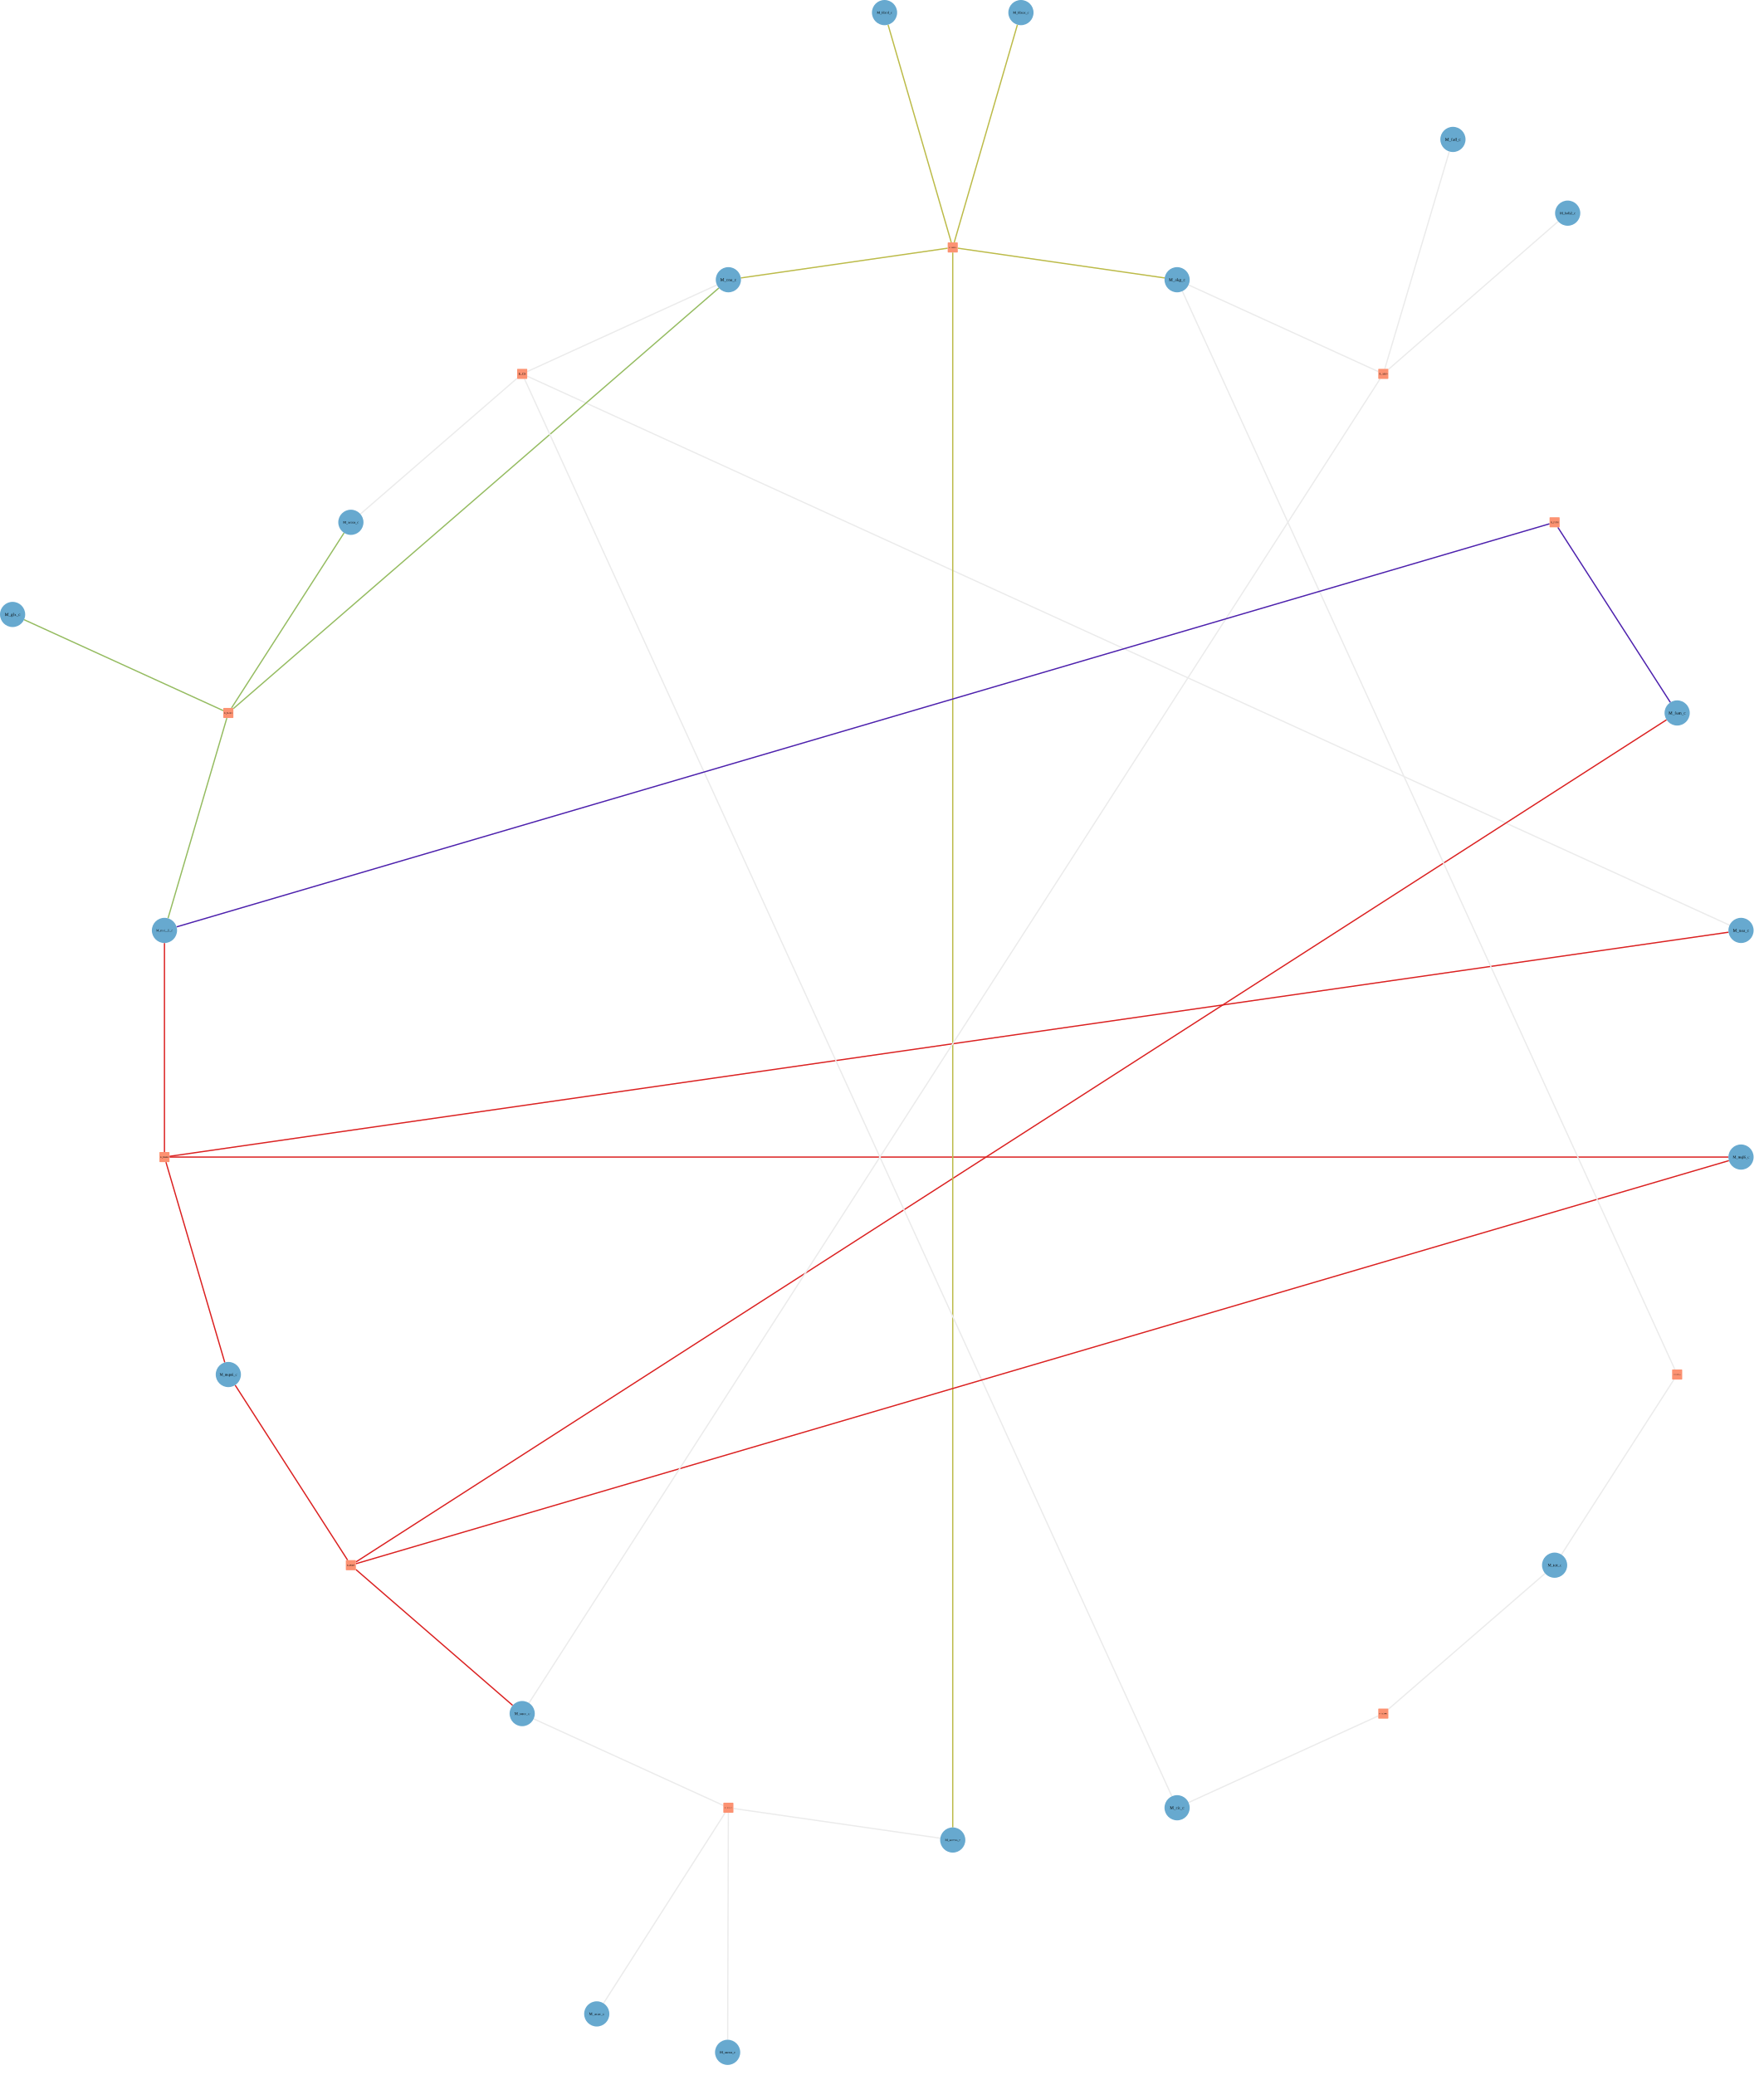
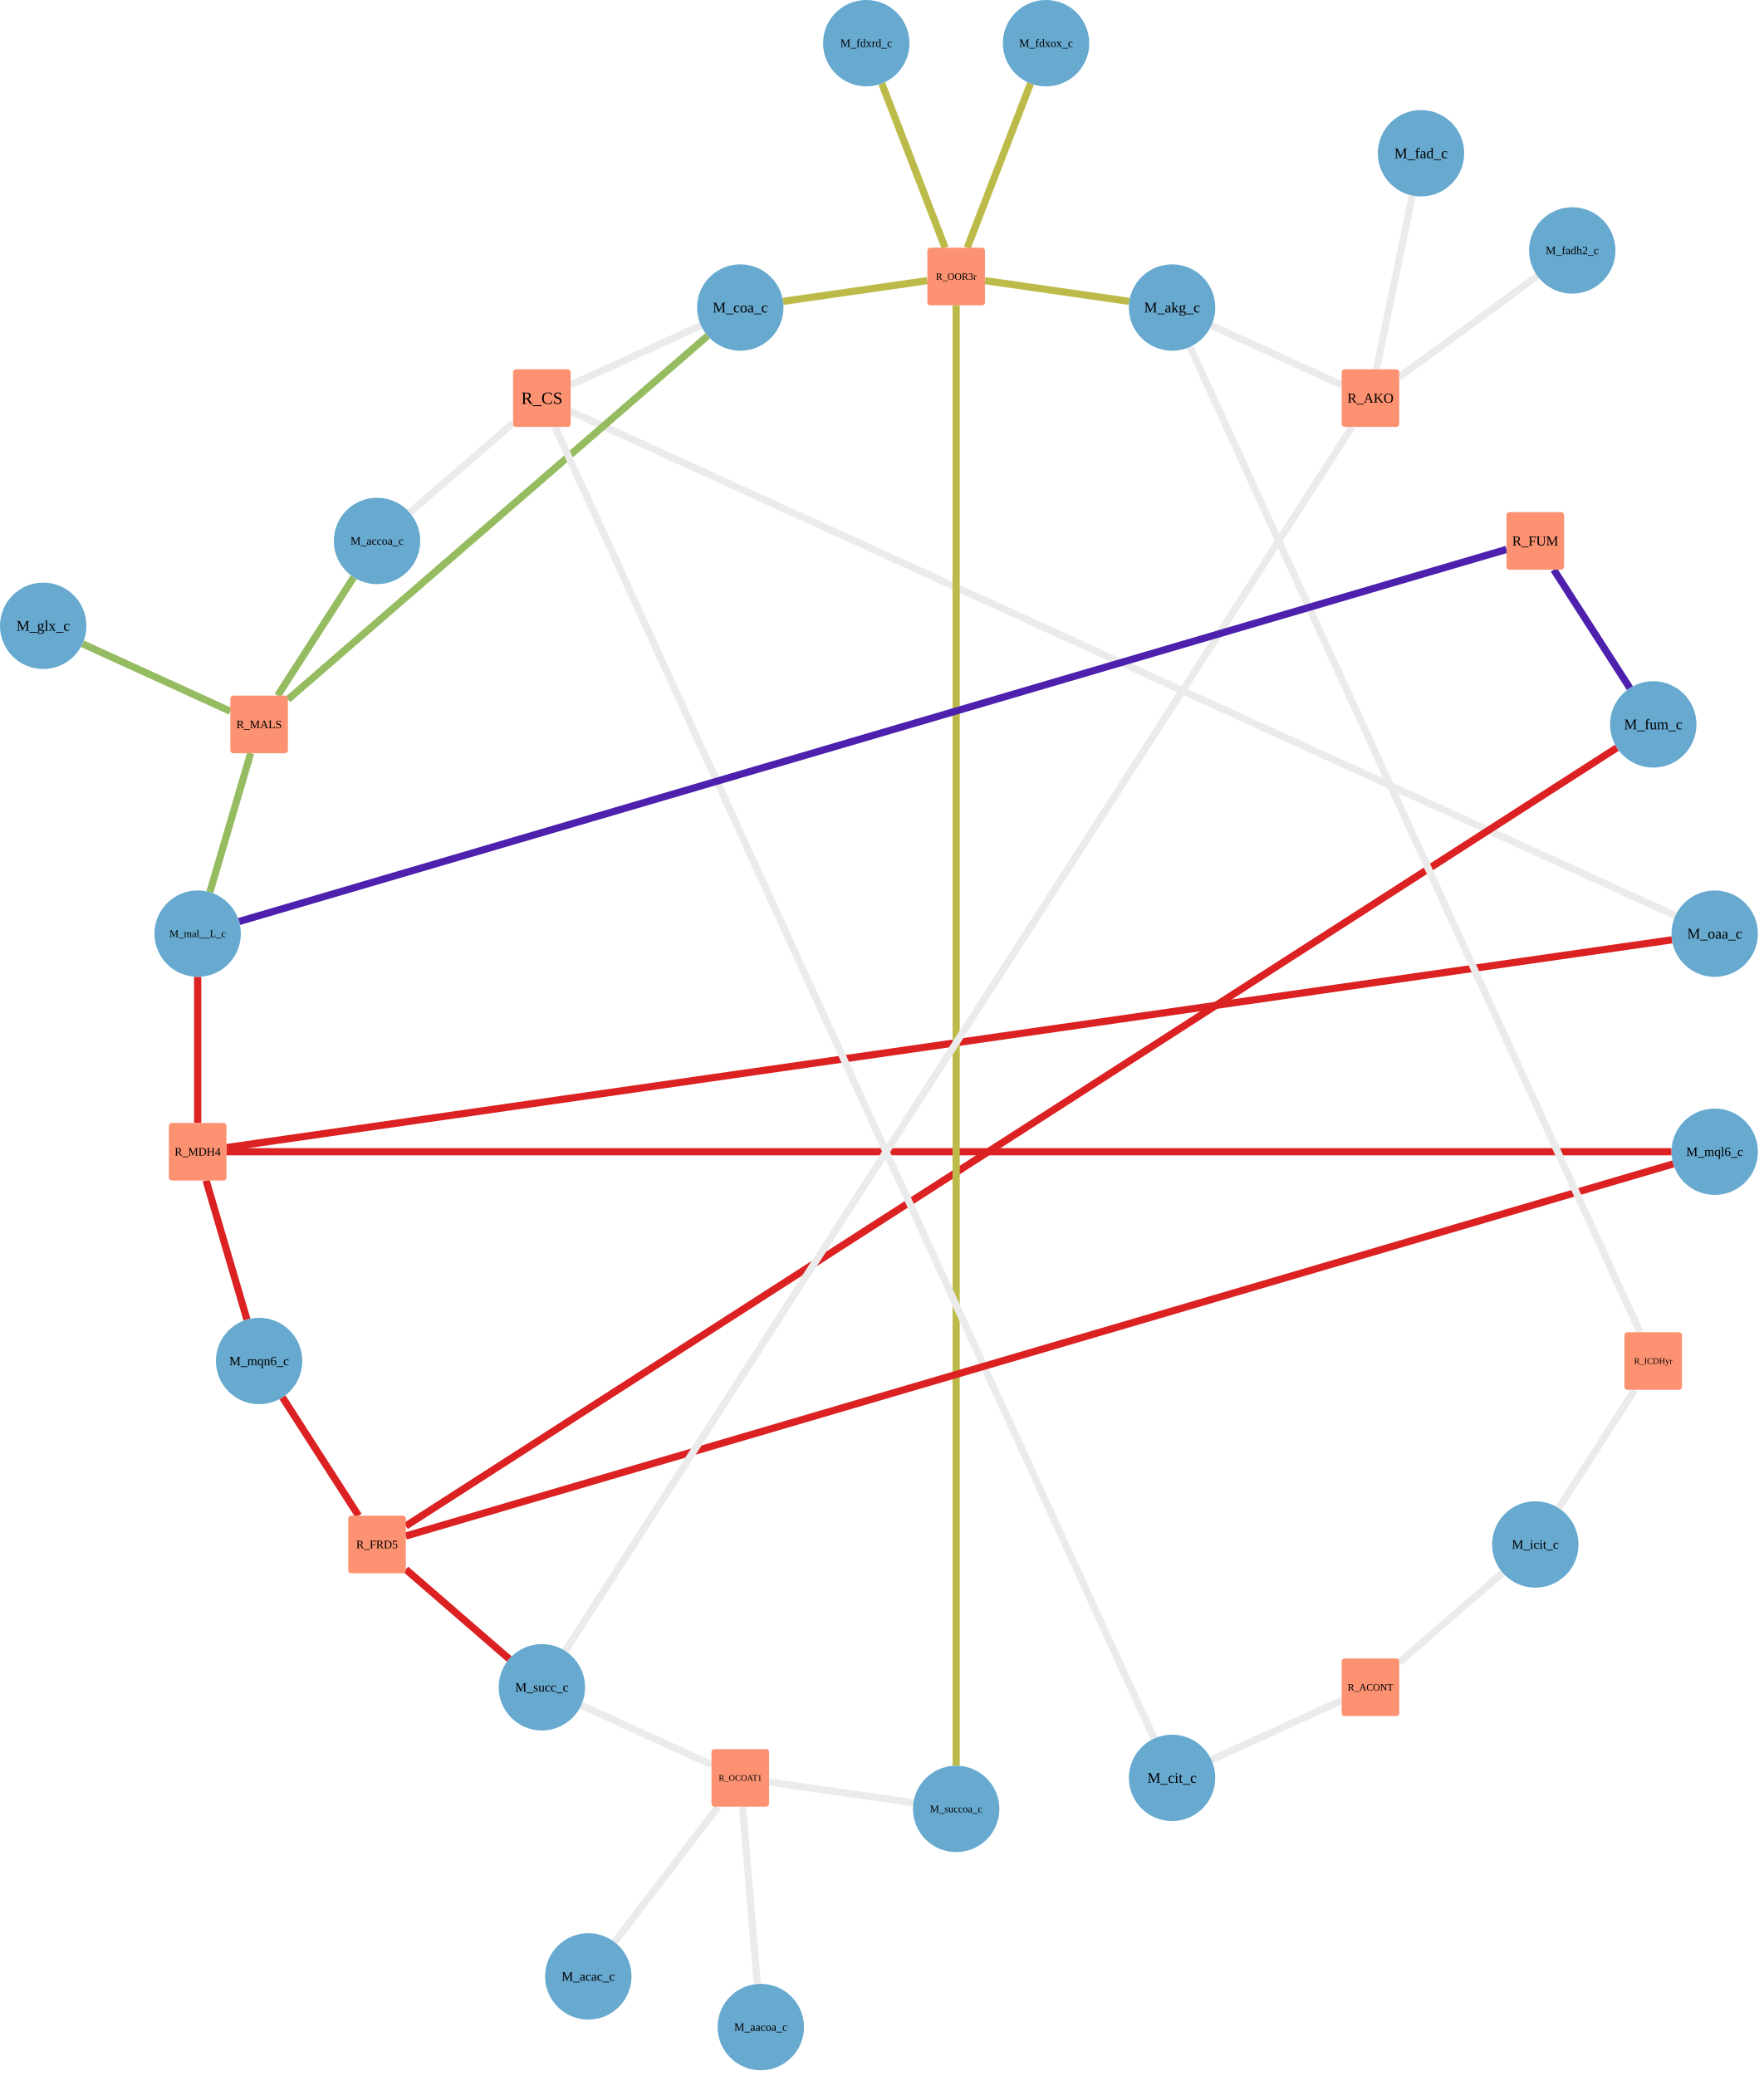
- <svg xmlns="http://www.w3.org/2000/svg" width="175.025" height="205.948" viewbox="0 0 185.025 215.948" version="1.1">
-   <rect width="175.025" height="205.948" fill="rgb(255,255,255)" />
-   <g desc="Graph" transform="translate(8,196.948) scale(1,-1)">
+ <svg xmlns="http://www.w3.org/2000/svg" width="306.212" height="360.493" viewbox="0 0 316.212 370.493" version="1.1">
+   <rect width="306.212" height="360.493" fill="rgb(255,255,255)" />
+   <g desc="Graph" transform="translate(8,351.493) scale(1,-1)">
    <g id="Edges" desc="This is the group of edges">
      <g id="0">
-         <path d="M 27.765,145.928 L 43.321,159.407" fill="none" stroke-width="0.125" stroke-opacity="1" stroke="rgb(235,235,235)" />
+         <path d="M 63.131,262.471 L 81.083,278.026" fill="none" stroke-width="1.25" stroke-opacity="1" stroke="rgb(235,235,235)" />
      </g>
      <g id="1">
-         <path d="M 8.821,82.179 L 163.538,104.424" fill="none" stroke-width="0.125" stroke-opacity="1" stroke="rgb(219,33,33)" />
+         <path d="M 31.32,152.213 L 282.288,188.297" fill="none" stroke-width="1.25" stroke-opacity="1" stroke="rgb(219,33,33)" />
      </g>
      <g id="2">
-         <path d="M 44.321,160.068 L 63.145,168.665" fill="none" stroke-width="0.125" stroke-opacity="1" stroke="rgb(235,235,235)" />
+         <path d="M 91.083,284.642 L 113.709,294.975" fill="none" stroke-width="1.25" stroke-opacity="1" stroke="rgb(235,235,235)" />
      </g>
      <g id="3">
-         <path d="M 107.577,169.362 L 87.048,172.314" fill="none" stroke-width="0.125" stroke-opacity="1" stroke="rgb(188,187,73)" />
+         <path d="M 188.077,299.158 L 163.016,302.761" fill="none" stroke-width="1.25" stroke-opacity="1" stroke="rgb(188,187,73)" />
      </g>
      <g id="4">
-         <path d="M 163.638,105.121 L 44.321,159.611" fill="none" stroke-width="0.125" stroke-opacity="1" stroke="rgb(235,235,235)" />
+         <path d="M 282.889,192.48 L 91.083,280.075" fill="none" stroke-width="1.25" stroke-opacity="1" stroke="rgb(235,235,235)" />
      </g>
      <g id="5">
-         <path d="M 157.386,125.509 L 27.32,41.921" fill="none" stroke-width="0.125" stroke-opacity="1" stroke="rgb(219,33,33)" />
+         <path d="M 272.733,221.646 L 62.463,86.513" fill="none" stroke-width="1.25" stroke-opacity="1" stroke="rgb(219,33,33)" />
      </g>
      <g id="6">
-         <path d="M 15.159,126.618 L 63.338,168.366" fill="none" stroke-width="0.125" stroke-opacity="1" stroke="rgb(149,188,97)" />
+         <path d="M 41.989,230.033 L 114.863,293.179" fill="none" stroke-width="1.25" stroke-opacity="1" stroke="rgb(149,188,97)" />
      </g>
      <g id="7">
-         <path d="M 8.821,82.107 L 163.525,82.107" fill="none" stroke-width="0.125" stroke-opacity="1" stroke="rgb(219,33,33)" />
+         <path d="M 31.32,151.495 L 282.212,151.495" fill="none" stroke-width="1.25" stroke-opacity="1" stroke="rgb(219,33,33)" />
      </g>
      <g id="8">
-         <path d="M 109.951,18.044 L 128.776,26.641" fill="none" stroke-width="0.125" stroke-opacity="1" stroke="rgb(235,235,235)" />
+         <path d="M 202.323,45.884 L 224.948,56.217" fill="none" stroke-width="1.25" stroke-opacity="1" stroke="rgb(235,235,235)" />
      </g>
      <g id="9">
-         <path d="M 26.499,42.1 L 15.335,59.472" fill="none" stroke-width="0.125" stroke-opacity="1" stroke="rgb(219,33,33)" />
+         <path d="M 54.25,88.3 L 41.044,108.849" fill="none" stroke-width="1.25" stroke-opacity="1" stroke="rgb(219,33,33)" />
      </g>
      <g id="10">
-         <path d="M 86.548,171.886 L 86.548,15.573" fill="none" stroke-width="0.125" stroke-opacity="1" stroke="rgb(188,187,73)" />
+         <path d="M 158.016,298.48 L 158.016,44.879" fill="none" stroke-width="1.25" stroke-opacity="1" stroke="rgb(188,187,73)" />
      </g>
      <g id="11">
-         <path d="M 26.144,144.057 L 14.98,126.685" fill="none" stroke-width="0.125" stroke-opacity="1" stroke="rgb(149,188,97)" />
+         <path d="M 53.408,251.25 L 40.202,230.701" fill="none" stroke-width="1.25" stroke-opacity="1" stroke="rgb(149,188,97)" />
      </g>
      <g id="12">
-         <path d="M 146.952,42.651 L 158.116,60.024" fill="none" stroke-width="0.125" stroke-opacity="1" stroke="rgb(235,235,235)" />
+         <path d="M 262.623,89.61 L 275.829,110.159" fill="none" stroke-width="1.25" stroke-opacity="1" stroke="rgb(235,235,235)" />
      </g>
      <g id="13">
-         <path d="M 85.311,14.501 L 64.782,17.453" fill="none" stroke-width="0.125" stroke-opacity="1" stroke="rgb(235,235,235)" />
+         <path d="M 150.592,38.447 L 125.531,42.05" fill="none" stroke-width="1.25" stroke-opacity="1" stroke="rgb(235,235,235)" />
      </g>
      <g id="14">
-         <path d="M 44.049,159.34 L 108.295,18.661" fill="none" stroke-width="0.125" stroke-opacity="1" stroke="rgb(235,235,235)" />
+         <path d="M 88.367,277.359 L 192.385,49.591" fill="none" stroke-width="1.25" stroke-opacity="1" stroke="rgb(235,235,235)" />
      </g>
      <g id="15">
-         <path d="M 63.782,17.753 L 44.958,26.35" fill="none" stroke-width="0.125" stroke-opacity="1" stroke="rgb(235,235,235)" />
+         <path d="M 115.531,45.052 L 92.906,55.385" fill="none" stroke-width="1.25" stroke-opacity="1" stroke="rgb(235,235,235)" />
      </g>
      <g id="16">
-         <path d="M 64.281,17.024 L 64.212,-5.5" fill="none" stroke-width="0.125" stroke-opacity="1" stroke="rgb(235,235,235)" />
+         <path d="M 120.943,37.769 L 123.477,6.975" fill="none" stroke-width="1.25" stroke-opacity="1" stroke="rgb(235,235,235)" />
      </g>
      <g id="17">
-         <path d="M 86.403,172.886 L 80.129,194.497" fill="none" stroke-width="0.125" stroke-opacity="1" stroke="rgb(188,187,73)" />
+         <path d="M 156.09,308.48 L 145.105,336.994" fill="none" stroke-width="1.25" stroke-opacity="1" stroke="rgb(188,187,73)" />
      </g>
      <g id="18">
-         <path d="M 27.32,41.167 L 42.876,27.688" fill="none" stroke-width="0.125" stroke-opacity="1" stroke="rgb(219,33,33)" />
+         <path d="M 62.463,78.968 L 80.415,63.412" fill="none" stroke-width="1.25" stroke-opacity="1" stroke="rgb(219,33,33)" />
      </g>
      <g id="19">
-         <path d="M 163.576,81.755 L 27.32,41.747" fill="none" stroke-width="0.125" stroke-opacity="1" stroke="rgb(219,33,33)" />
+         <path d="M 282.516,149.382 L 62.463,84.768" fill="none" stroke-width="1.25" stroke-opacity="1" stroke="rgb(219,33,33)" />
      </g>
      <g id="20">
-         <path d="M -5.613,135.443 L 14.159,126.414" fill="none" stroke-width="0.125" stroke-opacity="1" stroke="rgb(149,188,97)" />
+         <path d="M 6.322,239.706 L 31.989,227.984" fill="none" stroke-width="1.25" stroke-opacity="1" stroke="rgb(149,188,97)" />
      </g>
      <g id="21">
-         <path d="M 109.951,168.665 L 128.776,160.068" fill="none" stroke-width="0.125" stroke-opacity="1" stroke="rgb(235,235,235)" />
+         <path d="M 202.323,294.975 L 224.948,284.642" fill="none" stroke-width="1.25" stroke-opacity="1" stroke="rgb(235,235,235)" />
      </g>
      <g id="22">
-         <path d="M 135.83,181.912 L 129.424,160.34" fill="none" stroke-width="0.125" stroke-opacity="1" stroke="rgb(235,235,235)" />
+         <path d="M 237.206,317.533 L 230.98,287.359" fill="none" stroke-width="1.25" stroke-opacity="1" stroke="rgb(235,235,235)" />
      </g>
      <g id="23">
-         <path d="M 51.894,-1.883 L 63.963,17.024" fill="none" stroke-width="0.125" stroke-opacity="1" stroke="rgb(235,235,235)" />
+         <path d="M 98.701,14.249 L 116.704,37.769" fill="none" stroke-width="1.25" stroke-opacity="1" stroke="rgb(235,235,235)" />
      </g>
      <g id="24">
-         <path d="M 14.512,125.685 L 8.673,105.801" fill="none" stroke-width="0.125" stroke-opacity="1" stroke="rgb(149,188,97)" />
+         <path d="M 35.521,220.701 L 28.433,196.561" fill="none" stroke-width="1.25" stroke-opacity="1" stroke="rgb(149,188,97)" />
      </g>
      <g id="25">
-         <path d="M 92.967,194.497 L 86.693,172.886" fill="none" stroke-width="0.125" stroke-opacity="1" stroke="rgb(188,187,73)" />
+         <path d="M 170.926,336.994 L 159.942,308.48" fill="none" stroke-width="1.25" stroke-opacity="1" stroke="rgb(188,187,73)" />
      </g>
      <g id="26">
-         <path d="M 129.776,27.302 L 145.331,40.781" fill="none" stroke-width="0.125" stroke-opacity="1" stroke="rgb(235,235,235)" />
+         <path d="M 234.948,62.833 L 252.9,78.389" fill="none" stroke-width="1.25" stroke-opacity="1" stroke="rgb(235,235,235)" />
      </g>
      <g id="27">
-         <path d="M 157.762,127.237 L 146.597,144.609" fill="none" stroke-width="0.125" stroke-opacity="1" stroke="rgb(77,33,173)" />
+         <path d="M 274.988,232.01 L 261.782,252.559" fill="none" stroke-width="1.25" stroke-opacity="1" stroke="rgb(77,33,173)" />
      </g>
      <g id="28">
-         <path d="M 14.306,61.723 L 8.468,81.607" fill="none" stroke-width="0.125" stroke-opacity="1" stroke="rgb(219,33,33)" />
+         <path d="M 34.876,122.355 L 27.788,146.495" fill="none" stroke-width="1.25" stroke-opacity="1" stroke="rgb(219,33,33)" />
      </g>
      <g id="29">
-         <path d="M 128.954,159.34 L 44.496,27.921" fill="none" stroke-width="0.125" stroke-opacity="1" stroke="rgb(235,235,235)" />
+         <path d="M 226.735,277.359 L 90.138,64.81" fill="none" stroke-width="1.25" stroke-opacity="1" stroke="rgb(235,235,235)" />
      </g>
      <g id="30">
-         <path d="M 129.776,160.276 L 146.63,174.971" fill="none" stroke-width="0.125" stroke-opacity="1" stroke="rgb(235,235,235)" />
+         <path d="M 234.948,286.019 L 258.928,303.573" fill="none" stroke-width="1.25" stroke-opacity="1" stroke="rgb(235,235,235)" />
      </g>
      <g id="31">
-         <path d="M 158.209,61.024 L 109.333,168.047" fill="none" stroke-width="0.125" stroke-opacity="1" stroke="rgb(235,235,235)" />
+         <path d="M 276.759,120.159 L 198.616,291.268" fill="none" stroke-width="1.25" stroke-opacity="1" stroke="rgb(235,235,235)" />
      </g>
      <g id="32">
-         <path d="M 8.321,103.352 L 8.321,82.607" fill="none" stroke-width="0.125" stroke-opacity="1" stroke="rgb(219,33,33)" />
+         <path d="M 26.32,181.865 L 26.32,156.495" fill="none" stroke-width="1.25" stroke-opacity="1" stroke="rgb(219,33,33)" />
      </g>
      <g id="33">
-         <path d="M 65.52,169.362 L 86.048,172.314" fill="none" stroke-width="0.125" stroke-opacity="1" stroke="rgb(188,187,73)" />
+         <path d="M 127.955,299.158 L 153.016,302.761" fill="none" stroke-width="1.25" stroke-opacity="1" stroke="rgb(188,187,73)" />
      </g>
      <g id="34">
-         <path d="M 145.776,144.962 L 9.521,104.954" fill="none" stroke-width="0.125" stroke-opacity="1" stroke="rgb(77,33,173)" />
+         <path d="M 253.568,256.091 L 33.516,191.478" fill="none" stroke-width="1.25" stroke-opacity="1" stroke="rgb(77,33,173)" />
      </g>
    </g>
    <g id="Nodes" desc="This is the group of nodes">
      <g id="0">
-         <ellipse cx="108.814" cy="169.184" rx="1.25" ry="1.25" fill="rgb(103,169,207)" fill-opacity="1" />
-         <text x="108.814" y="-169.042" font-size="0.429" text-anchor="middle" transform="scale(1,-1)" stroke-width="0" fill="rgb(0,0,0)" fill-opacity="1">M_akg_c</text>
+         <ellipse cx="195.5" cy="298.09" rx="7.5" ry="7.5" fill="rgb(103,169,207)" fill-opacity="1" />
+         <text x="195.5" y="-297.233" font-size="2.571" text-anchor="middle" transform="scale(1,-1)" stroke-width="0" fill="rgb(0,0,0)" fill-opacity="1">M_akg_c</text>
      </g>
      <g id="1">
-         <ellipse cx="26.82" cy="145.109" rx="1.25" ry="1.25" fill="rgb(103,169,207)" fill-opacity="1" />
-         <text x="26.82" y="-144.998" font-size="0.333" text-anchor="middle" transform="scale(1,-1)" stroke-width="0" fill="rgb(0,0,0)" fill-opacity="1">M_accoa_c</text>
+         <ellipse cx="57.463" cy="257.559" rx="7.5" ry="7.5" fill="rgb(103,169,207)" fill-opacity="1" />
+         <text x="57.463" y="-256.892" font-size="2" text-anchor="middle" transform="scale(1,-1)" stroke-width="0" fill="rgb(0,0,0)" fill-opacity="1">M_accoa_c</text>
      </g>
      <g id="2">
-         <ellipse cx="64.282" cy="169.184" rx="1.25" ry="1.25" fill="rgb(103,169,207)" fill-opacity="1" />
-         <text x="64.282" y="-169.042" font-size="0.429" text-anchor="middle" transform="scale(1,-1)" stroke-width="0" fill="rgb(0,0,0)" fill-opacity="1">M_coa_c</text>
+         <ellipse cx="120.531" cy="298.09" rx="7.5" ry="7.5" fill="rgb(103,169,207)" fill-opacity="1" />
+         <text x="120.531" y="-297.233" font-size="2.571" text-anchor="middle" transform="scale(1,-1)" stroke-width="0" fill="rgb(0,0,0)" fill-opacity="1">M_coa_c</text>
      </g>
      <g id="3">
-         <rect x="86.048" y="171.886" width="1" height="1" rx="0.05" ry="0.05" fill="rgb(252,146,114)" fill-opacity="1" />
-         <text x="86.548" y="-172.329" font-size="0.171" text-anchor="middle" transform="scale(1,-1)" stroke-width="0" fill="rgb(0,0,0)" fill-opacity="1">R_OOR3r</text>
+         <rect x="153.016" y="298.48" width="10" height="10" rx="0.5" ry="0.5" fill="rgb(252,146,114)" fill-opacity="1" />
+         <text x="158.016" y="-302.909" font-size="1.714" text-anchor="middle" transform="scale(1,-1)" stroke-width="0" fill="rgb(0,0,0)" fill-opacity="1">R_OOR3r</text>
      </g>
      <g id="4">
-         <rect x="63.782" y="17.024" width="1" height="1" rx="0.05" ry="0.05" fill="rgb(252,146,114)" fill-opacity="1" />
-         <text x="64.282" y="-17.474" font-size="0.15" text-anchor="middle" transform="scale(1,-1)" stroke-width="0" fill="rgb(0,0,0)" fill-opacity="1">R_OCOAT1</text>
+         <rect x="115.531" y="37.769" width="10" height="10" rx="0.5" ry="0.5" fill="rgb(252,146,114)" fill-opacity="1" />
+         <text x="120.531" y="-42.269" font-size="1.5" text-anchor="middle" transform="scale(1,-1)" stroke-width="0" fill="rgb(0,0,0)" fill-opacity="1">R_OCOAT1</text>
      </g>
      <g id="5">
-         <ellipse cx="86.548" cy="14.323" rx="1.25" ry="1.25" fill="rgb(103,169,207)" fill-opacity="1" />
-         <text x="86.548" y="-14.223" font-size="0.3" text-anchor="middle" transform="scale(1,-1)" stroke-width="0" fill="rgb(0,0,0)" fill-opacity="1">M_succoa_c</text>
+         <ellipse cx="158.016" cy="37.379" rx="7.5" ry="7.5" fill="rgb(103,169,207)" fill-opacity="1" />
+         <text x="158.016" y="-36.779" font-size="1.8" text-anchor="middle" transform="scale(1,-1)" stroke-width="0" fill="rgb(0,0,0)" fill-opacity="1">M_succoa_c</text>
      </g>
      <g id="6">
-         <rect x="43.321" y="159.34" width="1" height="1" rx="0.05" ry="0.05" fill="rgb(252,146,114)" fill-opacity="1" />
-         <text x="43.821" y="-159.74" font-size="0.3" text-anchor="middle" transform="scale(1,-1)" stroke-width="0" fill="rgb(0,0,0)" fill-opacity="1">R_CS</text>
+         <rect x="81.083" y="277.359" width="10" height="10" rx="0.5" ry="0.5" fill="rgb(252,146,114)" fill-opacity="1" />
+         <text x="86.083" y="-281.359" font-size="3" text-anchor="middle" transform="scale(1,-1)" stroke-width="0" fill="rgb(0,0,0)" fill-opacity="1">R_CS</text>
      </g>
      <g id="7">
-         <ellipse cx="43.821" cy="26.869" rx="1.25" ry="1.25" fill="rgb(103,169,207)" fill-opacity="1" />
-         <text x="43.821" y="-26.744" font-size="0.375" text-anchor="middle" transform="scale(1,-1)" stroke-width="0" fill="rgb(0,0,0)" fill-opacity="1">M_succ_c</text>
+         <ellipse cx="86.083" cy="58.501" rx="7.5" ry="7.5" fill="rgb(103,169,207)" fill-opacity="1" />
+         <text x="86.083" y="-57.751" font-size="2.25" text-anchor="middle" transform="scale(1,-1)" stroke-width="0" fill="rgb(0,0,0)" fill-opacity="1">M_succ_c</text>
      </g>
      <g id="8">
-         <ellipse cx="14.659" cy="60.524" rx="1.25" ry="1.25" fill="rgb(103,169,207)" fill-opacity="1" />
-         <text x="14.659" y="-60.399" font-size="0.375" text-anchor="middle" transform="scale(1,-1)" stroke-width="0" fill="rgb(0,0,0)" fill-opacity="1">M_mqn6_c</text>
+         <ellipse cx="36.989" cy="115.159" rx="7.5" ry="7.5" fill="rgb(103,169,207)" fill-opacity="1" />
+         <text x="36.989" y="-114.409" font-size="2.25" text-anchor="middle" transform="scale(1,-1)" stroke-width="0" fill="rgb(0,0,0)" fill-opacity="1">M_mqn6_c</text>
      </g>
      <g id="9">
-         <ellipse cx="146.276" cy="41.6" rx="1.25" ry="1.25" fill="rgb(103,169,207)" fill-opacity="1" />
-         <text x="146.276" y="-41.475" font-size="0.375" text-anchor="middle" transform="scale(1,-1)" stroke-width="0" fill="rgb(0,0,0)" fill-opacity="1">M_icit_c</text>
+         <ellipse cx="258.568" cy="83.3" rx="7.5" ry="7.5" fill="rgb(103,169,207)" fill-opacity="1" />
+         <text x="258.568" y="-82.55" font-size="2.25" text-anchor="middle" transform="scale(1,-1)" stroke-width="0" fill="rgb(0,0,0)" fill-opacity="1">M_icit_c</text>
      </g>
      <g id="10">
-         <ellipse cx="108.814" cy="17.524" rx="1.25" ry="1.25" fill="rgb(103,169,207)" fill-opacity="1" />
-         <text x="108.814" y="-17.382" font-size="0.429" text-anchor="middle" transform="scale(1,-1)" stroke-width="0" fill="rgb(0,0,0)" fill-opacity="1">M_cit_c</text>
+         <ellipse cx="195.5" cy="42.769" rx="7.5" ry="7.5" fill="rgb(103,169,207)" fill-opacity="1" />
+         <text x="195.5" y="-41.912" font-size="2.571" text-anchor="middle" transform="scale(1,-1)" stroke-width="0" fill="rgb(0,0,0)" fill-opacity="1">M_cit_c</text>
      </g>
      <g id="11">
-         <ellipse cx="164.775" cy="104.602" rx="1.25" ry="1.25" fill="rgb(103,169,207)" fill-opacity="1" />
-         <text x="164.775" y="-104.459" font-size="0.429" text-anchor="middle" transform="scale(1,-1)" stroke-width="0" fill="rgb(0,0,0)" fill-opacity="1">M_oaa_c</text>
+         <ellipse cx="289.712" cy="189.365" rx="7.5" ry="7.5" fill="rgb(103,169,207)" fill-opacity="1" />
+         <text x="289.712" y="-188.508" font-size="2.571" text-anchor="middle" transform="scale(1,-1)" stroke-width="0" fill="rgb(0,0,0)" fill-opacity="1">M_oaa_c</text>
      </g>
      <g id="12">
-         <rect x="26.32" y="41.1" width="1" height="1" rx="0.05" ry="0.05" fill="rgb(252,146,114)" fill-opacity="1" />
-         <text x="26.82" y="-41.533" font-size="0.2" text-anchor="middle" transform="scale(1,-1)" stroke-width="0" fill="rgb(0,0,0)" fill-opacity="1">R_FRD5</text>
+         <rect x="52.463" y="78.3" width="10" height="10" rx="0.5" ry="0.5" fill="rgb(252,146,114)" fill-opacity="1" />
+         <text x="57.463" y="-82.633" font-size="2" text-anchor="middle" transform="scale(1,-1)" stroke-width="0" fill="rgb(0,0,0)" fill-opacity="1">R_FRD5</text>
      </g>
      <g id="13">
-         <ellipse cx="164.775" cy="82.107" rx="1.25" ry="1.25" fill="rgb(103,169,207)" fill-opacity="1" />
-         <text x="164.775" y="-81.982" font-size="0.375" text-anchor="middle" transform="scale(1,-1)" stroke-width="0" fill="rgb(0,0,0)" fill-opacity="1">M_mql6_c</text>
+         <ellipse cx="289.712" cy="151.495" rx="7.5" ry="7.5" fill="rgb(103,169,207)" fill-opacity="1" />
+         <text x="289.712" y="-150.745" font-size="2.25" text-anchor="middle" transform="scale(1,-1)" stroke-width="0" fill="rgb(0,0,0)" fill-opacity="1">M_mql6_c</text>
      </g>
      <g id="14">
-         <ellipse cx="136.186" cy="183.11" rx="1.25" ry="1.25" fill="rgb(103,169,207)" fill-opacity="1" />
-         <text x="136.186" y="-182.967" font-size="0.429" text-anchor="middle" transform="scale(1,-1)" stroke-width="0" fill="rgb(0,0,0)" fill-opacity="1">M_fad_c</text>
+         <ellipse cx="238.722" cy="324.878" rx="7.5" ry="7.5" fill="rgb(103,169,207)" fill-opacity="1" />
+         <text x="238.722" y="-324.021" font-size="2.571" text-anchor="middle" transform="scale(1,-1)" stroke-width="0" fill="rgb(0,0,0)" fill-opacity="1">M_fad_c</text>
      </g>
      <g id="15">
-         <ellipse cx="51.221" cy="-2.937" rx="1.25" ry="1.25" fill="rgb(103,169,207)" fill-opacity="1" />
-         <text x="51.221" y="3.062" font-size="0.375" text-anchor="middle" transform="scale(1,-1)" stroke-width="0" fill="rgb(0,0,0)" fill-opacity="1">M_acac_c</text>
+         <ellipse cx="94.143" cy="8.294" rx="7.5" ry="7.5" fill="rgb(103,169,207)" fill-opacity="1" />
+         <text x="94.143" y="-7.544" font-size="2.25" text-anchor="middle" transform="scale(1,-1)" stroke-width="0" fill="rgb(0,0,0)" fill-opacity="1">M_acac_c</text>
      </g>
      <g id="16">
-         <ellipse cx="79.78" cy="195.698" rx="1.25" ry="1.25" fill="rgb(103,169,207)" fill-opacity="1" />
-         <text x="79.78" y="-195.587" font-size="0.333" text-anchor="middle" transform="scale(1,-1)" stroke-width="0" fill="rgb(0,0,0)" fill-opacity="1">M_fdxrd_c</text>
+         <ellipse cx="142.409" cy="343.993" rx="7.5" ry="7.5" fill="rgb(103,169,207)" fill-opacity="1" />
+         <text x="142.409" y="-343.326" font-size="2" text-anchor="middle" transform="scale(1,-1)" stroke-width="0" fill="rgb(0,0,0)" fill-opacity="1">M_fdxrd_c</text>
      </g>
      <g id="17">
-         <ellipse cx="158.438" cy="126.185" rx="1.25" ry="1.25" fill="rgb(103,169,207)" fill-opacity="1" />
-         <text x="158.438" y="-126.042" font-size="0.429" text-anchor="middle" transform="scale(1,-1)" stroke-width="0" fill="rgb(0,0,0)" fill-opacity="1">M_fum_c</text>
+         <ellipse cx="279.043" cy="225.701" rx="7.5" ry="7.5" fill="rgb(103,169,207)" fill-opacity="1" />
+         <text x="279.043" y="-224.844" font-size="2.571" text-anchor="middle" transform="scale(1,-1)" stroke-width="0" fill="rgb(0,0,0)" fill-opacity="1">M_fum_c</text>
      </g>
      <g id="18">
-         <ellipse cx="64.208" cy="-6.75" rx="1.25" ry="1.25" fill="rgb(103,169,207)" fill-opacity="1" />
-         <text x="64.208" y="6.861" font-size="0.333" text-anchor="middle" transform="scale(1,-1)" stroke-width="0" fill="rgb(0,0,0)" fill-opacity="1">M_aacoa_c</text>
+         <ellipse cx="124.092" cy="-0.5" rx="7.5" ry="7.5" fill="rgb(103,169,207)" fill-opacity="1" />
+         <text x="124.092" y="1.167" font-size="2" text-anchor="middle" transform="scale(1,-1)" stroke-width="0" fill="rgb(0,0,0)" fill-opacity="1">M_aacoa_c</text>
      </g>
      <g id="19">
-         <rect x="157.938" y="60.024" width="1" height="1" rx="0.05" ry="0.05" fill="rgb(252,146,114)" fill-opacity="1" />
-         <text x="158.438" y="-60.474" font-size="0.15" text-anchor="middle" transform="scale(1,-1)" stroke-width="0" fill="rgb(0,0,0)" fill-opacity="1">R_ICDHyr</text>
+         <rect x="274.043" y="110.159" width="10" height="10" rx="0.5" ry="0.5" fill="rgb(252,146,114)" fill-opacity="1" />
+         <text x="279.043" y="-114.659" font-size="1.5" text-anchor="middle" transform="scale(1,-1)" stroke-width="0" fill="rgb(0,0,0)" fill-opacity="1">R_ICDHyr</text>
      </g>
      <g id="20">
-         <rect x="14.159" y="125.685" width="1" height="1" rx="0.05" ry="0.05" fill="rgb(252,146,114)" fill-opacity="1" />
-         <text x="14.659" y="-126.119" font-size="0.2" text-anchor="middle" transform="scale(1,-1)" stroke-width="0" fill="rgb(0,0,0)" fill-opacity="1">R_MALS</text>
+         <rect x="31.989" y="220.701" width="10" height="10" rx="0.5" ry="0.5" fill="rgb(252,146,114)" fill-opacity="1" />
+         <text x="36.989" y="-225.034" font-size="2" text-anchor="middle" transform="scale(1,-1)" stroke-width="0" fill="rgb(0,0,0)" fill-opacity="1">R_MALS</text>
      </g>
      <g id="21">
-         <ellipse cx="-6.75" cy="135.962" rx="1.25" ry="1.25" fill="rgb(103,169,207)" fill-opacity="1" />
-         <text x="-6.75" y="-135.819" font-size="0.429" text-anchor="middle" transform="scale(1,-1)" stroke-width="0" fill="rgb(0,0,0)" fill-opacity="1">M_glx_c</text>
+         <ellipse cx="-0.5" cy="242.821" rx="7.5" ry="7.5" fill="rgb(103,169,207)" fill-opacity="1" />
+         <text x="-0.5" y="-241.964" font-size="2.571" text-anchor="middle" transform="scale(1,-1)" stroke-width="0" fill="rgb(0,0,0)" fill-opacity="1">M_glx_c</text>
      </g>
      <g id="22">
-         <ellipse cx="93.316" cy="195.698" rx="1.25" ry="1.25" fill="rgb(103,169,207)" fill-opacity="1" />
-         <text x="93.316" y="-195.587" font-size="0.333" text-anchor="middle" transform="scale(1,-1)" stroke-width="0" fill="rgb(0,0,0)" fill-opacity="1">M_fdxox_c</text>
+         <ellipse cx="173.622" cy="343.993" rx="7.5" ry="7.5" fill="rgb(103,169,207)" fill-opacity="1" />
+         <text x="173.622" y="-343.326" font-size="2" text-anchor="middle" transform="scale(1,-1)" stroke-width="0" fill="rgb(0,0,0)" fill-opacity="1">M_fdxox_c</text>
      </g>
      <g id="23">
-         <rect x="128.776" y="159.34" width="1" height="1" rx="0.05" ry="0.05" fill="rgb(252,146,114)" fill-opacity="1" />
-         <text x="129.276" y="-159.76" font-size="0.24" text-anchor="middle" transform="scale(1,-1)" stroke-width="0" fill="rgb(0,0,0)" fill-opacity="1">R_AKO</text>
+         <rect x="224.948" y="277.359" width="10" height="10" rx="0.5" ry="0.5" fill="rgb(252,146,114)" fill-opacity="1" />
+         <text x="229.948" y="-281.559" font-size="2.4" text-anchor="middle" transform="scale(1,-1)" stroke-width="0" fill="rgb(0,0,0)" fill-opacity="1">R_AKO</text>
      </g>
      <g id="24">
-         <ellipse cx="147.573" cy="175.792" rx="1.25" ry="1.25" fill="rgb(103,169,207)" fill-opacity="1" />
-         <text x="147.573" y="-175.681" font-size="0.333" text-anchor="middle" transform="scale(1,-1)" stroke-width="0" fill="rgb(0,0,0)" fill-opacity="1">M_fadh2_c</text>
+         <ellipse cx="264.98" cy="308.003" rx="7.5" ry="7.5" fill="rgb(103,169,207)" fill-opacity="1" />
+         <text x="264.98" y="-307.336" font-size="2" text-anchor="middle" transform="scale(1,-1)" stroke-width="0" fill="rgb(0,0,0)" fill-opacity="1">M_fadh2_c</text>
      </g>
      <g id="25">
-         <ellipse cx="8.321" cy="104.602" rx="1.25" ry="1.25" fill="rgb(103,169,207)" fill-opacity="1" />
-         <text x="8.321" y="-104.502" font-size="0.3" text-anchor="middle" transform="scale(1,-1)" stroke-width="0" fill="rgb(0,0,0)" fill-opacity="1">M_mal__L_c</text>
+         <ellipse cx="26.32" cy="189.365" rx="7.5" ry="7.5" fill="rgb(103,169,207)" fill-opacity="1" />
+         <text x="26.32" y="-188.765" font-size="1.8" text-anchor="middle" transform="scale(1,-1)" stroke-width="0" fill="rgb(0,0,0)" fill-opacity="1">M_mal__L_c</text>
      </g>
      <g id="26">
-         <rect x="145.776" y="144.609" width="1" height="1" rx="0.05" ry="0.05" fill="rgb(252,146,114)" fill-opacity="1" />
-         <text x="146.276" y="-145.029" font-size="0.24" text-anchor="middle" transform="scale(1,-1)" stroke-width="0" fill="rgb(0,0,0)" fill-opacity="1">R_FUM</text>
+         <rect x="253.568" y="252.559" width="10" height="10" rx="0.5" ry="0.5" fill="rgb(252,146,114)" fill-opacity="1" />
+         <text x="258.568" y="-256.759" font-size="2.4" text-anchor="middle" transform="scale(1,-1)" stroke-width="0" fill="rgb(0,0,0)" fill-opacity="1">R_FUM</text>
      </g>
      <g id="27">
-         <rect x="128.776" y="26.369" width="1" height="1" rx="0.05" ry="0.05" fill="rgb(252,146,114)" fill-opacity="1" />
-         <text x="129.276" y="-26.812" font-size="0.171" text-anchor="middle" transform="scale(1,-1)" stroke-width="0" fill="rgb(0,0,0)" fill-opacity="1">R_ACONT</text>
+         <rect x="224.948" y="53.501" width="10" height="10" rx="0.5" ry="0.5" fill="rgb(252,146,114)" fill-opacity="1" />
+         <text x="229.948" y="-57.929" font-size="1.714" text-anchor="middle" transform="scale(1,-1)" stroke-width="0" fill="rgb(0,0,0)" fill-opacity="1">R_ACONT</text>
      </g>
      <g id="28">
-         <rect x="7.821" y="81.607" width="1" height="1" rx="0.05" ry="0.05" fill="rgb(252,146,114)" fill-opacity="1" />
-         <text x="8.321" y="-82.04" font-size="0.2" text-anchor="middle" transform="scale(1,-1)" stroke-width="0" fill="rgb(0,0,0)" fill-opacity="1">R_MDH4</text>
+         <rect x="21.32" y="146.495" width="10" height="10" rx="0.5" ry="0.5" fill="rgb(252,146,114)" fill-opacity="1" />
+         <text x="26.32" y="-150.828" font-size="2" text-anchor="middle" transform="scale(1,-1)" stroke-width="0" fill="rgb(0,0,0)" fill-opacity="1">R_MDH4</text>
      </g>
    </g>
  </g>
</svg>
